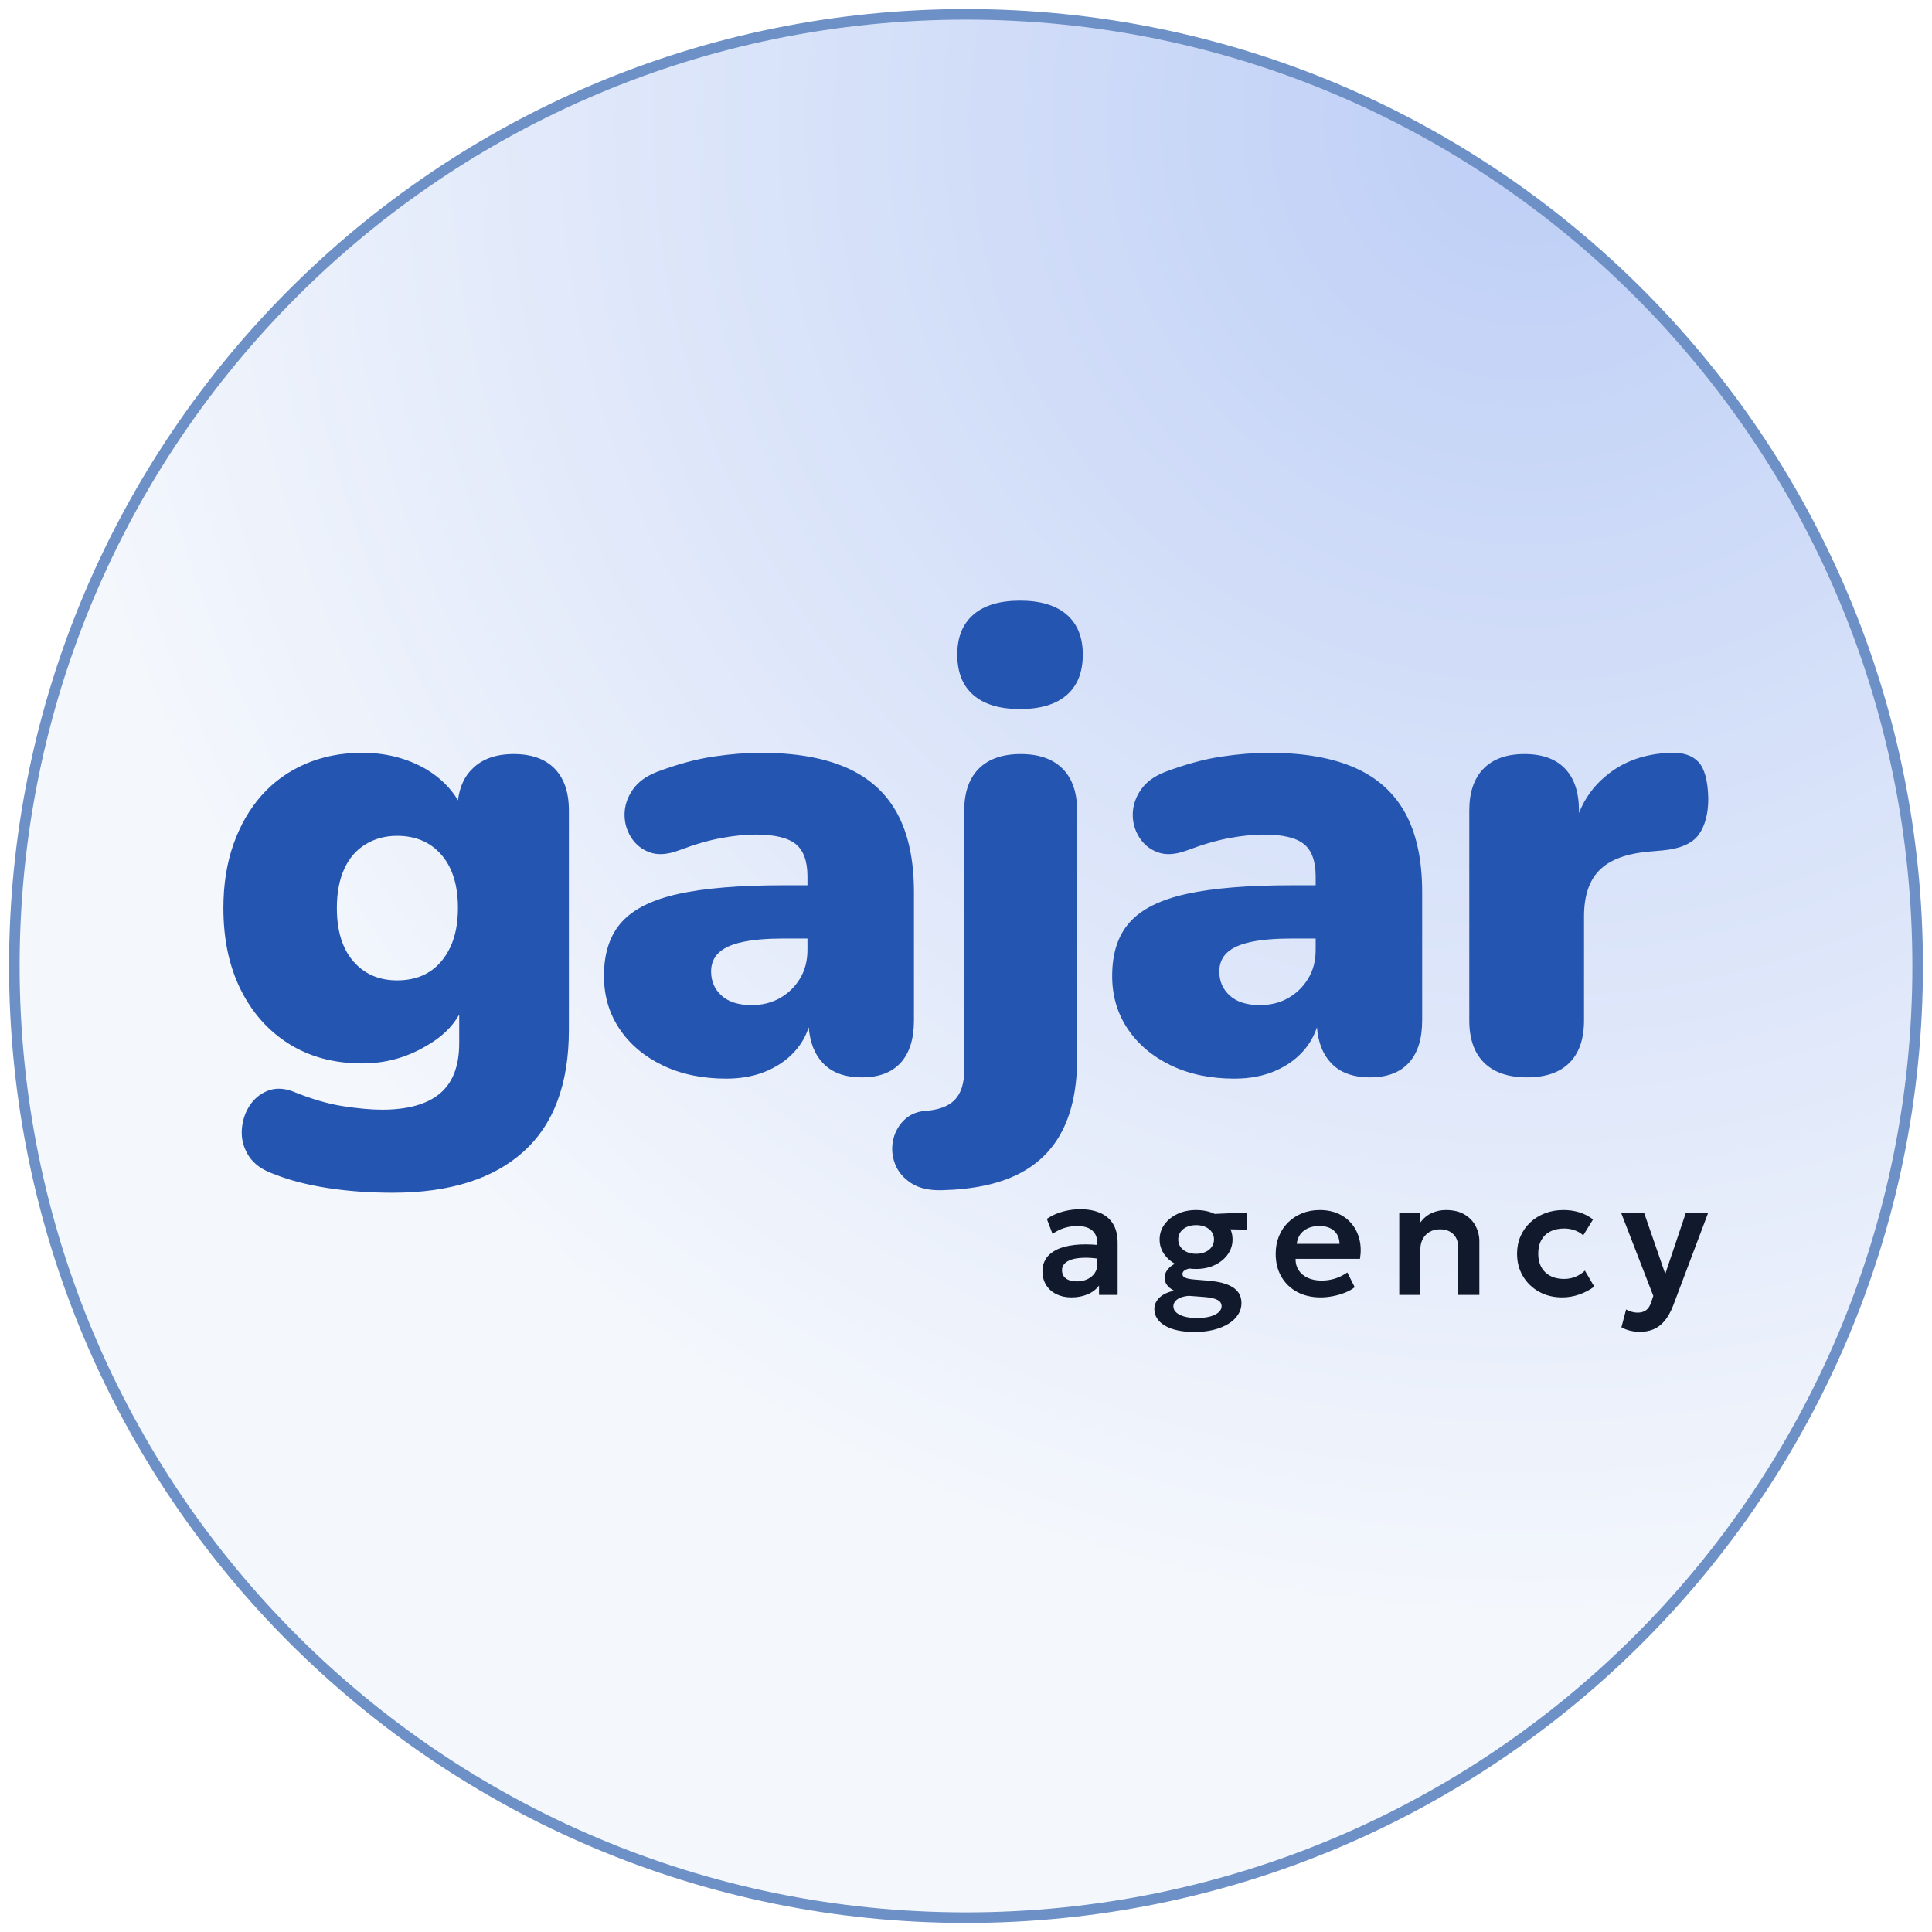
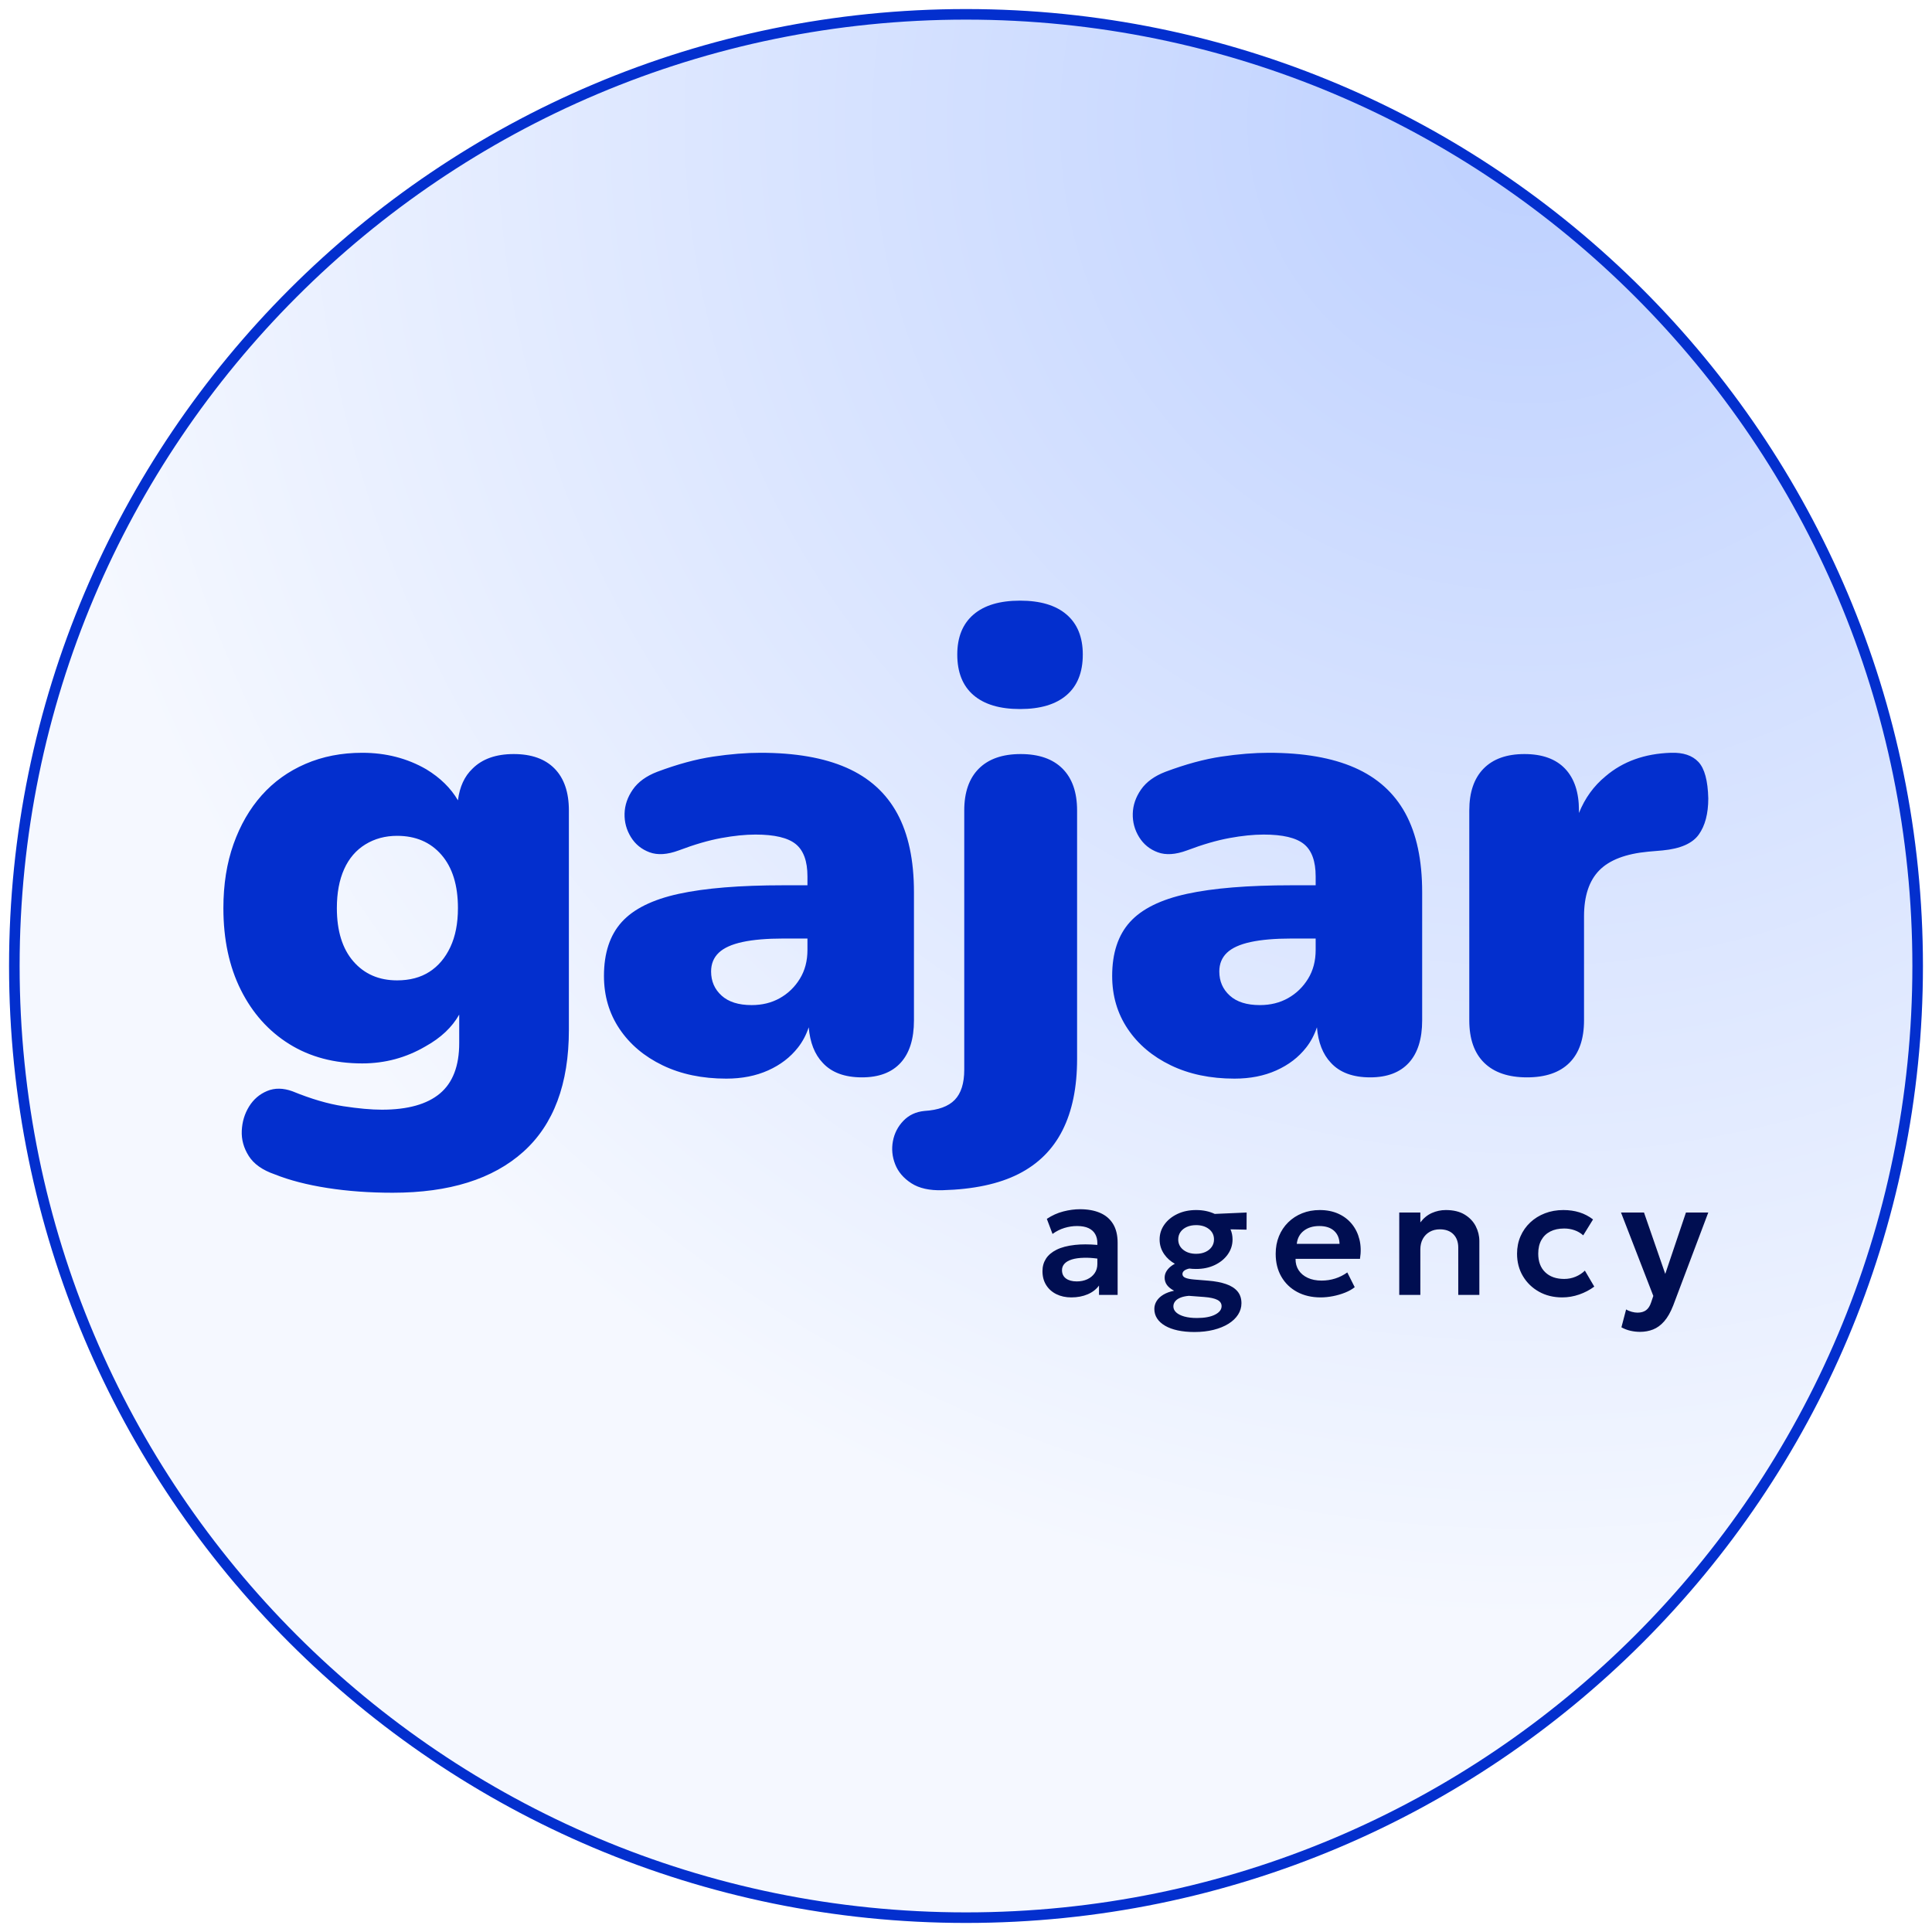
<svg xmlns="http://www.w3.org/2000/svg" viewBox="0 0 640 640" width="640" height="640">
  <defs>
    <radialGradient id="sky" cx="80%" cy="5%" r="80%">
-       <stop stop-color="#bdcef6" />
-       <stop offset="1" stop-color="#f4f7fc" />
+       <stop stop-color="#BDD0FF" />
+       <stop offset="1" stop-color="#F5F8FF" />
    </radialGradient>
  </defs>
-   <circle cx="320" cy="320" r="315.25" fill="url(#sky)" stroke="#6D90C7" stroke-width="3.5" />
+   <circle cx="320" cy="320" r="315.25" fill="url(#sky)" stroke="#032FCE" stroke-width="3.5" />
  <g transform="translate(74 355) scale(.7)">
-     <path fill="#2455B1" d="M80.1 57.3Q63.6 57.3 49.2 55.05Q34.8 52.8 24.3 48.6Q15.6 45.6 12.0 39.9Q8.4 34.2 8.7 27.9Q9.0 21.6 12.15 16.5Q15.3 11.4 20.7 9.15Q26.1 6.9 32.7 9.3Q45.9 14.7 56.7 16.35Q67.5 18.0 75.0 18.0Q93.3 18.0 102.45 10.35Q111.6 2.7 111.6 -13.5V-27.0Q106.5 -18.0 95.7 -12.0Q81.9 -3.9 65.7 -3.9Q45.9 -3.9 31.2 -13.05Q16.5 -22.2 8.25 -38.7Q0.0 -55.2 0.0 -77.4Q0.0 -94.2 4.8 -107.7Q9.6 -121.2 18.15 -130.8Q26.7 -140.4 38.85 -145.65Q51.0 -150.9 65.7 -150.9Q82.5 -150.9 96.0 -143.1Q105.9 -137.1 111 -128.4Q112.2 -138.0 117.9 -143.4Q124.8 -150.3 137.4 -150.3Q150.0 -150.3 156.75 -143.4Q163.5 -136.5 163.5 -123.6V-19.8Q163.5 18.6 141.9 37.95Q120.3 57.3 80.1 57.3ZM82.2 -43.2Q91.2 -43.2 97.5 -47.25Q103.8 -51.3 107.4 -58.95Q111 -66.6 111 -77.4Q111 -93.6 103.2 -102.6Q95.4 -111.6 82.2 -111.6Q73.8 -111.6 67.2 -107.55Q60.6 -103.5 57.15 -95.85Q53.7 -88.2 53.7 -77.4Q53.7 -61.2 61.5 -52.2Q69.3 -43.2 82.2 -43.2ZM238.0 3.3Q220.9 3.3 207.85 -3Q194.8 -9.3 187.45 -20.25Q180.1 -31.2 180.1 -45.3Q180.1 -61.5 188.5 -70.8Q196.9 -80.1 215.5 -84.15Q234.1 -88.2 265.0 -88.2H276.4V-92.4Q276.4 -103.2 270.85 -107.7Q265.3 -112.2 251.8 -112.2Q244.6 -112.2 235.6 -110.55Q226.6 -108.9 215.5 -104.7Q207.4 -101.7 201.7 -103.8Q196.0 -105.9 192.85 -111.0Q189.7 -116.1 189.85 -122.1Q190.0 -128.1 193.75 -133.5Q197.5 -138.9 205.3 -141.9Q219.7 -147.3 231.85 -149.1Q244.0 -150.9 254.2 -150.9Q278.8 -150.9 294.85 -143.85Q310.9 -136.8 318.85 -122.25Q326.8 -107.7 326.8 -84.9V-24.3Q326.8 -11.1 320.5 -4.2Q314.2 2.7 302.2 2.7Q289.9 2.7 283.6 -4.2Q277.9 -10.2 277.0 -21.0Q275.2 -15.6 271.9 -11.4Q266.5 -4.5 257.8 -0.6Q249.1 3.3 238.0 3.3ZM276.4 -63.0H265.0Q253.3 -63.0 245.65 -61.35Q238.0 -59.7 234.4 -56.25Q230.8 -52.8 230.8 -47.4Q230.8 -40.5 235.75 -36.0Q240.7 -31.5 250.0 -31.5Q257.5 -31.5 263.35 -34.8Q269.2 -38.1 272.8 -43.95Q276.4 -49.8 276.4 -57.6ZM340.4 56.1Q331.1 56.4 325.55 52.8Q320.0 49.2 317.9 43.8Q315.8 38.4 316.85 32.85Q317.9 27.3 321.8 23.25Q325.7 19.2 331.7 18.6Q341.6 18.0 346.1 13.35Q350.6 8.7 350.6 -0.9V-123.6Q350.6 -136.5 357.5 -143.4Q364.4 -150.3 377.3 -150.3Q390.2 -150.3 397.1 -143.4Q404.0 -136.5 404.0 -123.6V-6.0Q404.0 14.1 397.1 27.75Q390.2 41.4 376.25 48.45Q362.3 55.5 340.4 56.1ZM377.0 -171.6Q362.6 -171.6 354.95 -178.2Q347.3 -184.8 347.3 -197.4Q347.3 -209.7 354.95 -216.3Q362.6 -222.9 377.0 -222.9Q391.4 -222.9 399.05 -216.3Q406.7 -209.7 406.7 -197.4Q406.7 -184.8 399.05 -178.2Q391.4 -171.6 377.0 -171.6ZM478.5 3.3Q461.4 3.3 448.35 -3Q435.3 -9.3 427.95 -20.25Q420.6 -31.2 420.6 -45.3Q420.6 -61.5 429.0 -70.8Q437.4 -80.1 456.0 -84.15Q474.6 -88.2 505.5 -88.2H516.9V-92.4Q516.9 -103.2 511.35 -107.7Q505.8 -112.2 492.3 -112.2Q485.1 -112.2 476.1 -110.55Q467.1 -108.9 456 -104.7Q447.9 -101.7 442.2 -103.8Q436.5 -105.9 433.35 -111.0Q430.2 -116.1 430.35 -122.1Q430.5 -128.1 434.25 -133.5Q438 -138.9 445.8 -141.9Q460.2 -147.3 472.35 -149.1Q484.5 -150.9 494.7 -150.9Q519.3 -150.9 535.35 -143.85Q551.4 -136.8 559.35 -122.25Q567.3 -107.7 567.3 -84.9V-24.3Q567.3 -11.1 561.0 -4.2Q554.7 2.7 542.7 2.7Q530.4 2.7 524.1 -4.2Q518.4 -10.2 517.5 -21.0Q515.7 -15.6 512.4 -11.4Q507 -4.5 498.3 -0.6Q489.6 3.3 478.5 3.3ZM516.9 -63.0H505.5Q493.8 -63.0 486.15 -61.35Q478.5 -59.7 474.9 -56.25Q471.3 -52.8 471.3 -47.4Q471.3 -40.5 476.25 -36.0Q481.2 -31.5 490.5 -31.5Q498 -31.5 503.85 -34.8Q509.7 -38.1 513.3 -43.95Q516.9 -49.8 516.9 -57.6ZM616.9 2.7Q603.7 2.7 596.65 -4.2Q589.6 -11.1 589.6 -24.3V-123.6Q589.6 -136.5 596.35 -143.4Q603.1 -150.3 615.7 -150.3Q628.3 -150.3 634.9 -143.4Q641.5 -136.5 641.5 -123.6V-122.4Q645.7 -132.9 654.1 -139.8Q666.4 -150.3 685 -150.9Q693.7 -151.2 698.05 -146.55Q702.4 -141.9 702.7 -129.3Q702.7 -118.5 698.2 -112.2Q693.7 -105.9 681.1 -104.7L674.2 -104.1Q658.3 -102.6 651.1 -95.25Q643.9 -87.9 643.9 -73.5V-24.3Q643.9 -11.1 637 -4.2Q630.1 2.7 616.9 2.7Z" />
-     <path fill="#101A2C" d="M401.267 106.83Q397.289 106.83 394.208 105.309Q391.127 103.788 389.372 100.999Q387.617 98.211 387.617 94.389Q387.617 91.113 389.255 88.539Q390.893 85.965 394.286 84.269Q397.679 82.572 402.983 81.987Q407.546 81.48 413.591 81.987V81.129Q413.591 78.672 412.557 76.858Q411.524 75.045 409.418 74.05Q407.312 73.056 403.997 73.056Q400.955 73.056 397.971 73.972Q394.988 74.889 392.375 76.8L389.684 69.663Q393.389 67.206 397.484 66.153Q401.579 65.1 405.401 65.1Q410.861 65.1 414.858 66.816Q418.856 68.532 421.02 72.061Q423.185 75.591 423.185 81.012V105.66H414.371V101.214Q412.421 103.905 408.989 105.368Q405.557 106.83 401.267 106.83ZM413.591 88.461Q410.12 87.993 407.351 88.071Q403.802 88.149 401.481 88.89Q399.161 89.631 398.01 90.918Q396.86 92.205 396.86 93.921Q396.86 96.495 398.732 97.88Q400.604 99.264 403.841 99.264Q406.61 99.264 408.813 98.25Q411.017 97.236 412.304 95.383Q413.591 93.531 413.591 90.996ZM459.51 123.21Q455.142 123.21 451.632 122.45Q448.122 121.689 445.645 120.246Q443.169 118.803 441.862 116.794Q440.556 114.786 440.556 112.29Q440.556 110.301 441.628 108.566Q442.701 106.83 444.787 105.562Q446.874 104.295 449.916 103.671Q447.615 102.462 446.523 100.941Q445.431 99.42 445.431 97.47Q445.431 95.754 446.425 94.233Q447.42 92.712 449.253 91.503Q449.721 91.191 450.267 90.918Q447.186 89.163 445.314 86.511Q443.052 83.352 443.052 79.413Q443.052 75.513 445.314 72.354Q447.576 69.195 451.476 67.343Q455.376 65.49 460.329 65.49Q465.243 65.49 469.143 67.323L484.236 66.66L484.197 74.772L476.592 74.616Q477.567 76.839 477.567 79.413Q477.567 83.274 475.324 86.453Q473.082 89.631 469.182 91.503Q465.282 93.375 460.329 93.375Q458.652 93.375 457.092 93.18Q455.493 93.531 454.674 94.194Q453.855 94.857 453.855 95.793Q453.855 96.963 455.239 97.548Q456.624 98.133 459.393 98.367L466.062 98.913Q470.937 99.303 474.466 100.512Q477.996 101.721 479.887 103.944Q481.779 106.167 481.779 109.599Q481.779 112.485 480.18 114.981Q478.581 117.477 475.636 119.31Q472.692 121.143 468.597 122.177Q464.502 123.21 459.51 123.21ZM460.719 116.58Q466.14 116.58 469.26 115Q472.38 113.421 472.38 110.964Q472.38 109.014 470.352 107.981Q468.324 106.947 464.151 106.635L456.897 106.089Q454.557 106.284 452.919 106.947Q451.281 107.61 450.423 108.683Q449.565 109.755 449.565 111.081Q449.565 112.719 450.91 113.947Q452.256 115.176 454.752 115.878Q457.248 116.58 460.719 116.58ZM460.329 86.199Q462.786 86.199 464.697 85.341Q466.608 84.483 467.7 82.942Q468.792 81.402 468.792 79.413Q468.792 76.371 466.413 74.499Q464.034 72.627 460.329 72.627Q457.833 72.627 455.922 73.485Q454.011 74.343 452.938 75.864Q451.866 77.385 451.866 79.413Q451.866 82.416 454.245 84.308Q456.624 86.199 460.329 86.199ZM519.274 106.83Q512.917 106.83 508.12 104.237Q503.323 101.643 500.651 97.002Q497.98 92.361 497.98 86.199Q497.98 81.675 499.52 77.892Q501.061 74.109 503.888 71.32Q506.716 68.532 510.518 67.011Q514.321 65.49 518.845 65.49Q523.759 65.49 527.62 67.225Q531.481 68.961 534.035 72.1Q536.59 75.24 537.623 79.433Q538.657 83.625 537.877 88.578H507.379Q507.34 91.659 508.841 93.96Q510.343 96.261 513.131 97.567Q515.92 98.874 519.703 98.874Q523.057 98.874 526.138 97.899Q529.219 96.924 531.871 95.013L535.381 101.994Q533.548 103.476 530.818 104.568Q528.088 105.66 525.065 106.245Q522.043 106.83 519.274 106.83ZM507.964 81.48H528.205Q528.088 77.541 525.592 75.298Q523.096 73.056 518.611 73.056Q514.165 73.056 511.279 75.298Q508.393 77.541 507.964 81.48ZM556.457 105.66V66.66H566.441V71.34Q568.781 68.259 571.92 66.874Q575.06 65.49 578.492 65.49Q583.874 65.49 587.403 67.635Q590.933 69.78 592.649 73.134Q594.365 76.488 594.365 80.154V105.66H584.381V83.274Q584.381 79.296 582.08 76.956Q579.779 74.616 575.645 74.616Q572.954 74.616 570.867 75.805Q568.781 76.995 567.611 79.14Q566.441 81.285 566.441 84.093V105.66ZM633.576 106.83Q627.375 106.83 622.558 104.119Q617.742 101.409 614.973 96.748Q612.204 92.088 612.204 86.16Q612.204 81.675 613.842 77.911Q615.48 74.148 618.444 71.359Q621.408 68.571 625.405 67.03Q629.403 65.49 634.122 65.49Q638.217 65.49 641.727 66.582Q645.237 67.674 648.162 69.936L643.521 77.463Q641.688 75.825 639.367 75.025Q637.047 74.226 634.512 74.226Q630.69 74.226 627.94 75.63Q625.191 77.034 623.709 79.686Q622.227 82.338 622.227 86.121Q622.227 91.737 625.522 94.915Q628.818 98.094 634.512 98.094Q637.359 98.094 639.894 97.041Q642.429 95.988 644.301 94.155L648.747 101.721Q645.549 104.1 641.61 105.465Q637.671 106.83 633.576 106.83ZM670.408 123.132Q668.107 123.132 665.884 122.625Q663.661 122.118 661.594 120.987L663.817 112.524Q665.026 113.265 666.508 113.655Q667.99 114.045 669.199 114.045Q671.695 114.045 673.255 112.894Q674.815 111.744 675.634 109.248L676.687 106.128L661.399 66.66H672.28L682.342 95.715L692.131 66.66H702.7L686.086 110.691Q684.214 115.449 681.835 118.16Q679.456 120.87 676.589 122.001Q673.723 123.132 670.408 123.132Z" />
+     <path fill="#032FCE" d="M80.1 57.3Q63.6 57.3 49.2 55.05Q34.8 52.8 24.3 48.6Q15.6 45.6 12.0 39.9Q8.4 34.2 8.7 27.9Q9.0 21.6 12.15 16.5Q15.3 11.4 20.7 9.15Q26.1 6.9 32.7 9.3Q45.9 14.7 56.7 16.35Q67.5 18.0 75.0 18.0Q93.3 18.0 102.45 10.35Q111.6 2.7 111.6 -13.5V-27.0Q106.5 -18.0 95.7 -12.0Q81.9 -3.9 65.7 -3.9Q45.9 -3.9 31.2 -13.05Q16.5 -22.2 8.25 -38.7Q0.0 -55.2 0.0 -77.4Q0.0 -94.2 4.8 -107.7Q9.6 -121.2 18.15 -130.8Q26.7 -140.4 38.85 -145.65Q51.0 -150.9 65.7 -150.9Q82.5 -150.9 96.0 -143.1Q105.9 -137.1 111 -128.4Q112.2 -138.0 117.9 -143.4Q124.8 -150.3 137.4 -150.3Q150.0 -150.3 156.75 -143.4Q163.5 -136.5 163.5 -123.6V-19.8Q163.5 18.6 141.9 37.95Q120.3 57.3 80.1 57.3ZM82.2 -43.2Q91.2 -43.2 97.5 -47.25Q103.8 -51.3 107.4 -58.95Q111 -66.6 111 -77.4Q111 -93.6 103.2 -102.6Q95.4 -111.6 82.2 -111.6Q73.8 -111.6 67.2 -107.55Q60.6 -103.5 57.15 -95.85Q53.7 -88.2 53.7 -77.4Q53.7 -61.2 61.5 -52.2Q69.3 -43.2 82.2 -43.2ZM238.0 3.3Q220.9 3.3 207.85 -3Q194.8 -9.3 187.45 -20.25Q180.1 -31.2 180.1 -45.3Q180.1 -61.5 188.5 -70.8Q196.9 -80.1 215.5 -84.15Q234.1 -88.2 265.0 -88.2H276.4V-92.4Q276.4 -103.2 270.85 -107.7Q265.3 -112.2 251.8 -112.2Q244.6 -112.2 235.6 -110.55Q226.6 -108.9 215.5 -104.7Q207.4 -101.7 201.7 -103.8Q196.0 -105.9 192.85 -111.0Q189.7 -116.1 189.85 -122.1Q190.0 -128.1 193.75 -133.5Q197.5 -138.9 205.3 -141.9Q219.7 -147.3 231.85 -149.1Q244.0 -150.9 254.2 -150.9Q278.8 -150.9 294.85 -143.85Q310.9 -136.8 318.85 -122.25Q326.8 -107.7 326.8 -84.9V-24.3Q326.8 -11.1 320.5 -4.2Q314.2 2.7 302.2 2.7Q289.9 2.7 283.6 -4.2Q277.9 -10.2 277.0 -21.0Q275.2 -15.6 271.9 -11.4Q266.5 -4.5 257.8 -0.6Q249.1 3.3 238.0 3.3ZM276.4 -63.0H265.0Q253.3 -63.0 245.65 -61.35Q238.0 -59.7 234.4 -56.25Q230.8 -52.8 230.8 -47.4Q230.8 -40.5 235.75 -36.0Q240.7 -31.5 250.0 -31.5Q257.5 -31.5 263.35 -34.8Q269.2 -38.1 272.8 -43.95Q276.4 -49.8 276.4 -57.6ZM340.4 56.1Q331.1 56.4 325.55 52.8Q320.0 49.2 317.9 43.8Q315.8 38.4 316.85 32.85Q317.9 27.3 321.8 23.25Q325.7 19.2 331.7 18.6Q341.6 18.0 346.1 13.35Q350.6 8.7 350.6 -0.9V-123.6Q350.6 -136.5 357.5 -143.4Q364.4 -150.3 377.3 -150.3Q390.2 -150.3 397.1 -143.4Q404.0 -136.5 404.0 -123.6V-6.0Q404.0 14.1 397.1 27.75Q390.2 41.4 376.25 48.45Q362.3 55.5 340.4 56.1ZM377.0 -171.6Q362.6 -171.6 354.95 -178.2Q347.3 -184.8 347.3 -197.4Q347.3 -209.7 354.95 -216.3Q362.6 -222.9 377.0 -222.9Q391.4 -222.9 399.05 -216.3Q406.7 -209.7 406.7 -197.4Q406.7 -184.8 399.05 -178.2Q391.4 -171.6 377.0 -171.6ZM478.5 3.3Q461.4 3.3 448.35 -3Q435.3 -9.3 427.95 -20.25Q420.6 -31.2 420.6 -45.3Q420.6 -61.5 429.0 -70.8Q437.4 -80.1 456.0 -84.15Q474.6 -88.2 505.5 -88.2H516.9V-92.4Q516.9 -103.2 511.35 -107.7Q505.8 -112.2 492.3 -112.2Q485.1 -112.2 476.1 -110.55Q467.1 -108.9 456 -104.7Q447.9 -101.7 442.2 -103.8Q436.5 -105.9 433.35 -111.0Q430.2 -116.1 430.35 -122.1Q430.5 -128.1 434.25 -133.5Q438 -138.9 445.8 -141.9Q460.2 -147.3 472.35 -149.1Q484.5 -150.9 494.7 -150.9Q519.3 -150.9 535.35 -143.85Q551.4 -136.8 559.35 -122.25Q567.3 -107.7 567.3 -84.9V-24.3Q567.3 -11.1 561.0 -4.2Q554.7 2.7 542.7 2.7Q530.4 2.7 524.1 -4.2Q518.4 -10.2 517.5 -21.0Q515.7 -15.6 512.4 -11.4Q507 -4.5 498.3 -0.6Q489.6 3.3 478.5 3.3ZM516.9 -63.0H505.5Q493.8 -63.0 486.15 -61.35Q478.5 -59.7 474.9 -56.25Q471.3 -52.8 471.3 -47.4Q471.3 -40.5 476.25 -36.0Q481.2 -31.5 490.5 -31.5Q498 -31.5 503.85 -34.8Q509.7 -38.1 513.3 -43.95Q516.9 -49.8 516.9 -57.6ZM616.9 2.7Q603.7 2.7 596.65 -4.2Q589.6 -11.1 589.6 -24.3V-123.6Q589.6 -136.5 596.35 -143.4Q603.1 -150.3 615.7 -150.3Q628.3 -150.3 634.9 -143.4Q641.5 -136.5 641.5 -123.6V-122.4Q645.7 -132.9 654.1 -139.8Q666.4 -150.3 685 -150.9Q693.7 -151.2 698.05 -146.55Q702.4 -141.9 702.7 -129.3Q702.7 -118.5 698.2 -112.2Q693.7 -105.9 681.1 -104.7L674.2 -104.1Q658.3 -102.6 651.1 -95.25Q643.9 -87.9 643.9 -73.5V-24.3Q643.9 -11.1 637 -4.2Q630.1 2.7 616.9 2.7Z" />
+     <path fill="#000E51" d="M401.267 106.83Q397.289 106.83 394.208 105.309Q391.127 103.788 389.372 100.999Q387.617 98.211 387.617 94.389Q387.617 91.113 389.255 88.539Q390.893 85.965 394.286 84.269Q397.679 82.572 402.983 81.987Q407.546 81.48 413.591 81.987V81.129Q413.591 78.672 412.557 76.858Q411.524 75.045 409.418 74.05Q407.312 73.056 403.997 73.056Q400.955 73.056 397.971 73.972Q394.988 74.889 392.375 76.8L389.684 69.663Q393.389 67.206 397.484 66.153Q401.579 65.1 405.401 65.1Q410.861 65.1 414.858 66.816Q418.856 68.532 421.02 72.061Q423.185 75.591 423.185 81.012V105.66H414.371V101.214Q412.421 103.905 408.989 105.368Q405.557 106.83 401.267 106.83ZM413.591 88.461Q410.12 87.993 407.351 88.071Q403.802 88.149 401.481 88.89Q399.161 89.631 398.01 90.918Q396.86 92.205 396.86 93.921Q396.86 96.495 398.732 97.88Q400.604 99.264 403.841 99.264Q406.61 99.264 408.813 98.25Q411.017 97.236 412.304 95.383Q413.591 93.531 413.591 90.996ZM459.51 123.21Q455.142 123.21 451.632 122.45Q448.122 121.689 445.645 120.246Q443.169 118.803 441.862 116.794Q440.556 114.786 440.556 112.29Q440.556 110.301 441.628 108.566Q442.701 106.83 444.787 105.562Q446.874 104.295 449.916 103.671Q447.615 102.462 446.523 100.941Q445.431 99.42 445.431 97.47Q445.431 95.754 446.425 94.233Q447.42 92.712 449.253 91.503Q449.721 91.191 450.267 90.918Q447.186 89.163 445.314 86.511Q443.052 83.352 443.052 79.413Q443.052 75.513 445.314 72.354Q447.576 69.195 451.476 67.343Q455.376 65.49 460.329 65.49Q465.243 65.49 469.143 67.323L484.236 66.66L484.197 74.772L476.592 74.616Q477.567 76.839 477.567 79.413Q477.567 83.274 475.324 86.453Q473.082 89.631 469.182 91.503Q465.282 93.375 460.329 93.375Q458.652 93.375 457.092 93.18Q455.493 93.531 454.674 94.194Q453.855 94.857 453.855 95.793Q453.855 96.963 455.239 97.548Q456.624 98.133 459.393 98.367L466.062 98.913Q470.937 99.303 474.466 100.512Q477.996 101.721 479.887 103.944Q481.779 106.167 481.779 109.599Q481.779 112.485 480.18 114.981Q478.581 117.477 475.636 119.31Q472.692 121.143 468.597 122.177Q464.502 123.21 459.51 123.21ZM460.719 116.58Q466.14 116.58 469.26 115Q472.38 113.421 472.38 110.964Q472.38 109.014 470.352 107.981Q468.324 106.947 464.151 106.635L456.897 106.089Q454.557 106.284 452.919 106.947Q451.281 107.61 450.423 108.683Q449.565 109.755 449.565 111.081Q449.565 112.719 450.91 113.947Q452.256 115.176 454.752 115.878Q457.248 116.58 460.719 116.58ZM460.329 86.199Q462.786 86.199 464.697 85.341Q466.608 84.483 467.7 82.942Q468.792 81.402 468.792 79.413Q468.792 76.371 466.413 74.499Q464.034 72.627 460.329 72.627Q457.833 72.627 455.922 73.485Q454.011 74.343 452.938 75.864Q451.866 77.385 451.866 79.413Q451.866 82.416 454.245 84.308Q456.624 86.199 460.329 86.199ZM519.274 106.83Q512.917 106.83 508.12 104.237Q503.323 101.643 500.651 97.002Q497.98 92.361 497.98 86.199Q497.98 81.675 499.52 77.892Q501.061 74.109 503.888 71.32Q506.716 68.532 510.518 67.011Q514.321 65.49 518.845 65.49Q523.759 65.49 527.62 67.225Q531.481 68.961 534.035 72.1Q536.59 75.24 537.623 79.433Q538.657 83.625 537.877 88.578H507.379Q507.34 91.659 508.841 93.96Q510.343 96.261 513.131 97.567Q515.92 98.874 519.703 98.874Q523.057 98.874 526.138 97.899Q529.219 96.924 531.871 95.013L535.381 101.994Q533.548 103.476 530.818 104.568Q528.088 105.66 525.065 106.245Q522.043 106.83 519.274 106.83ZM507.964 81.48H528.205Q528.088 77.541 525.592 75.298Q523.096 73.056 518.611 73.056Q514.165 73.056 511.279 75.298Q508.393 77.541 507.964 81.48ZM556.457 105.66V66.66H566.441V71.34Q568.781 68.259 571.92 66.874Q575.06 65.49 578.492 65.49Q583.874 65.49 587.403 67.635Q590.933 69.78 592.649 73.134Q594.365 76.488 594.365 80.154V105.66H584.381V83.274Q584.381 79.296 582.08 76.956Q579.779 74.616 575.645 74.616Q572.954 74.616 570.867 75.805Q568.781 76.995 567.611 79.14Q566.441 81.285 566.441 84.093V105.66ZM633.576 106.83Q627.375 106.83 622.558 104.119Q617.742 101.409 614.973 96.748Q612.204 92.088 612.204 86.16Q612.204 81.675 613.842 77.911Q615.48 74.148 618.444 71.359Q621.408 68.571 625.405 67.03Q629.403 65.49 634.122 65.49Q638.217 65.49 641.727 66.582Q645.237 67.674 648.162 69.936L643.521 77.463Q641.688 75.825 639.367 75.025Q637.047 74.226 634.512 74.226Q630.69 74.226 627.94 75.63Q625.191 77.034 623.709 79.686Q622.227 82.338 622.227 86.121Q622.227 91.737 625.522 94.915Q628.818 98.094 634.512 98.094Q637.359 98.094 639.894 97.041Q642.429 95.988 644.301 94.155L648.747 101.721Q645.549 104.1 641.61 105.465Q637.671 106.83 633.576 106.83ZM670.408 123.132Q668.107 123.132 665.884 122.625Q663.661 122.118 661.594 120.987L663.817 112.524Q665.026 113.265 666.508 113.655Q667.99 114.045 669.199 114.045Q671.695 114.045 673.255 112.894Q674.815 111.744 675.634 109.248L676.687 106.128L661.399 66.66H672.28L682.342 95.715L692.131 66.66H702.7L686.086 110.691Q684.214 115.449 681.835 118.16Q679.456 120.87 676.589 122.001Q673.723 123.132 670.408 123.132Z" />
  </g>
</svg>
